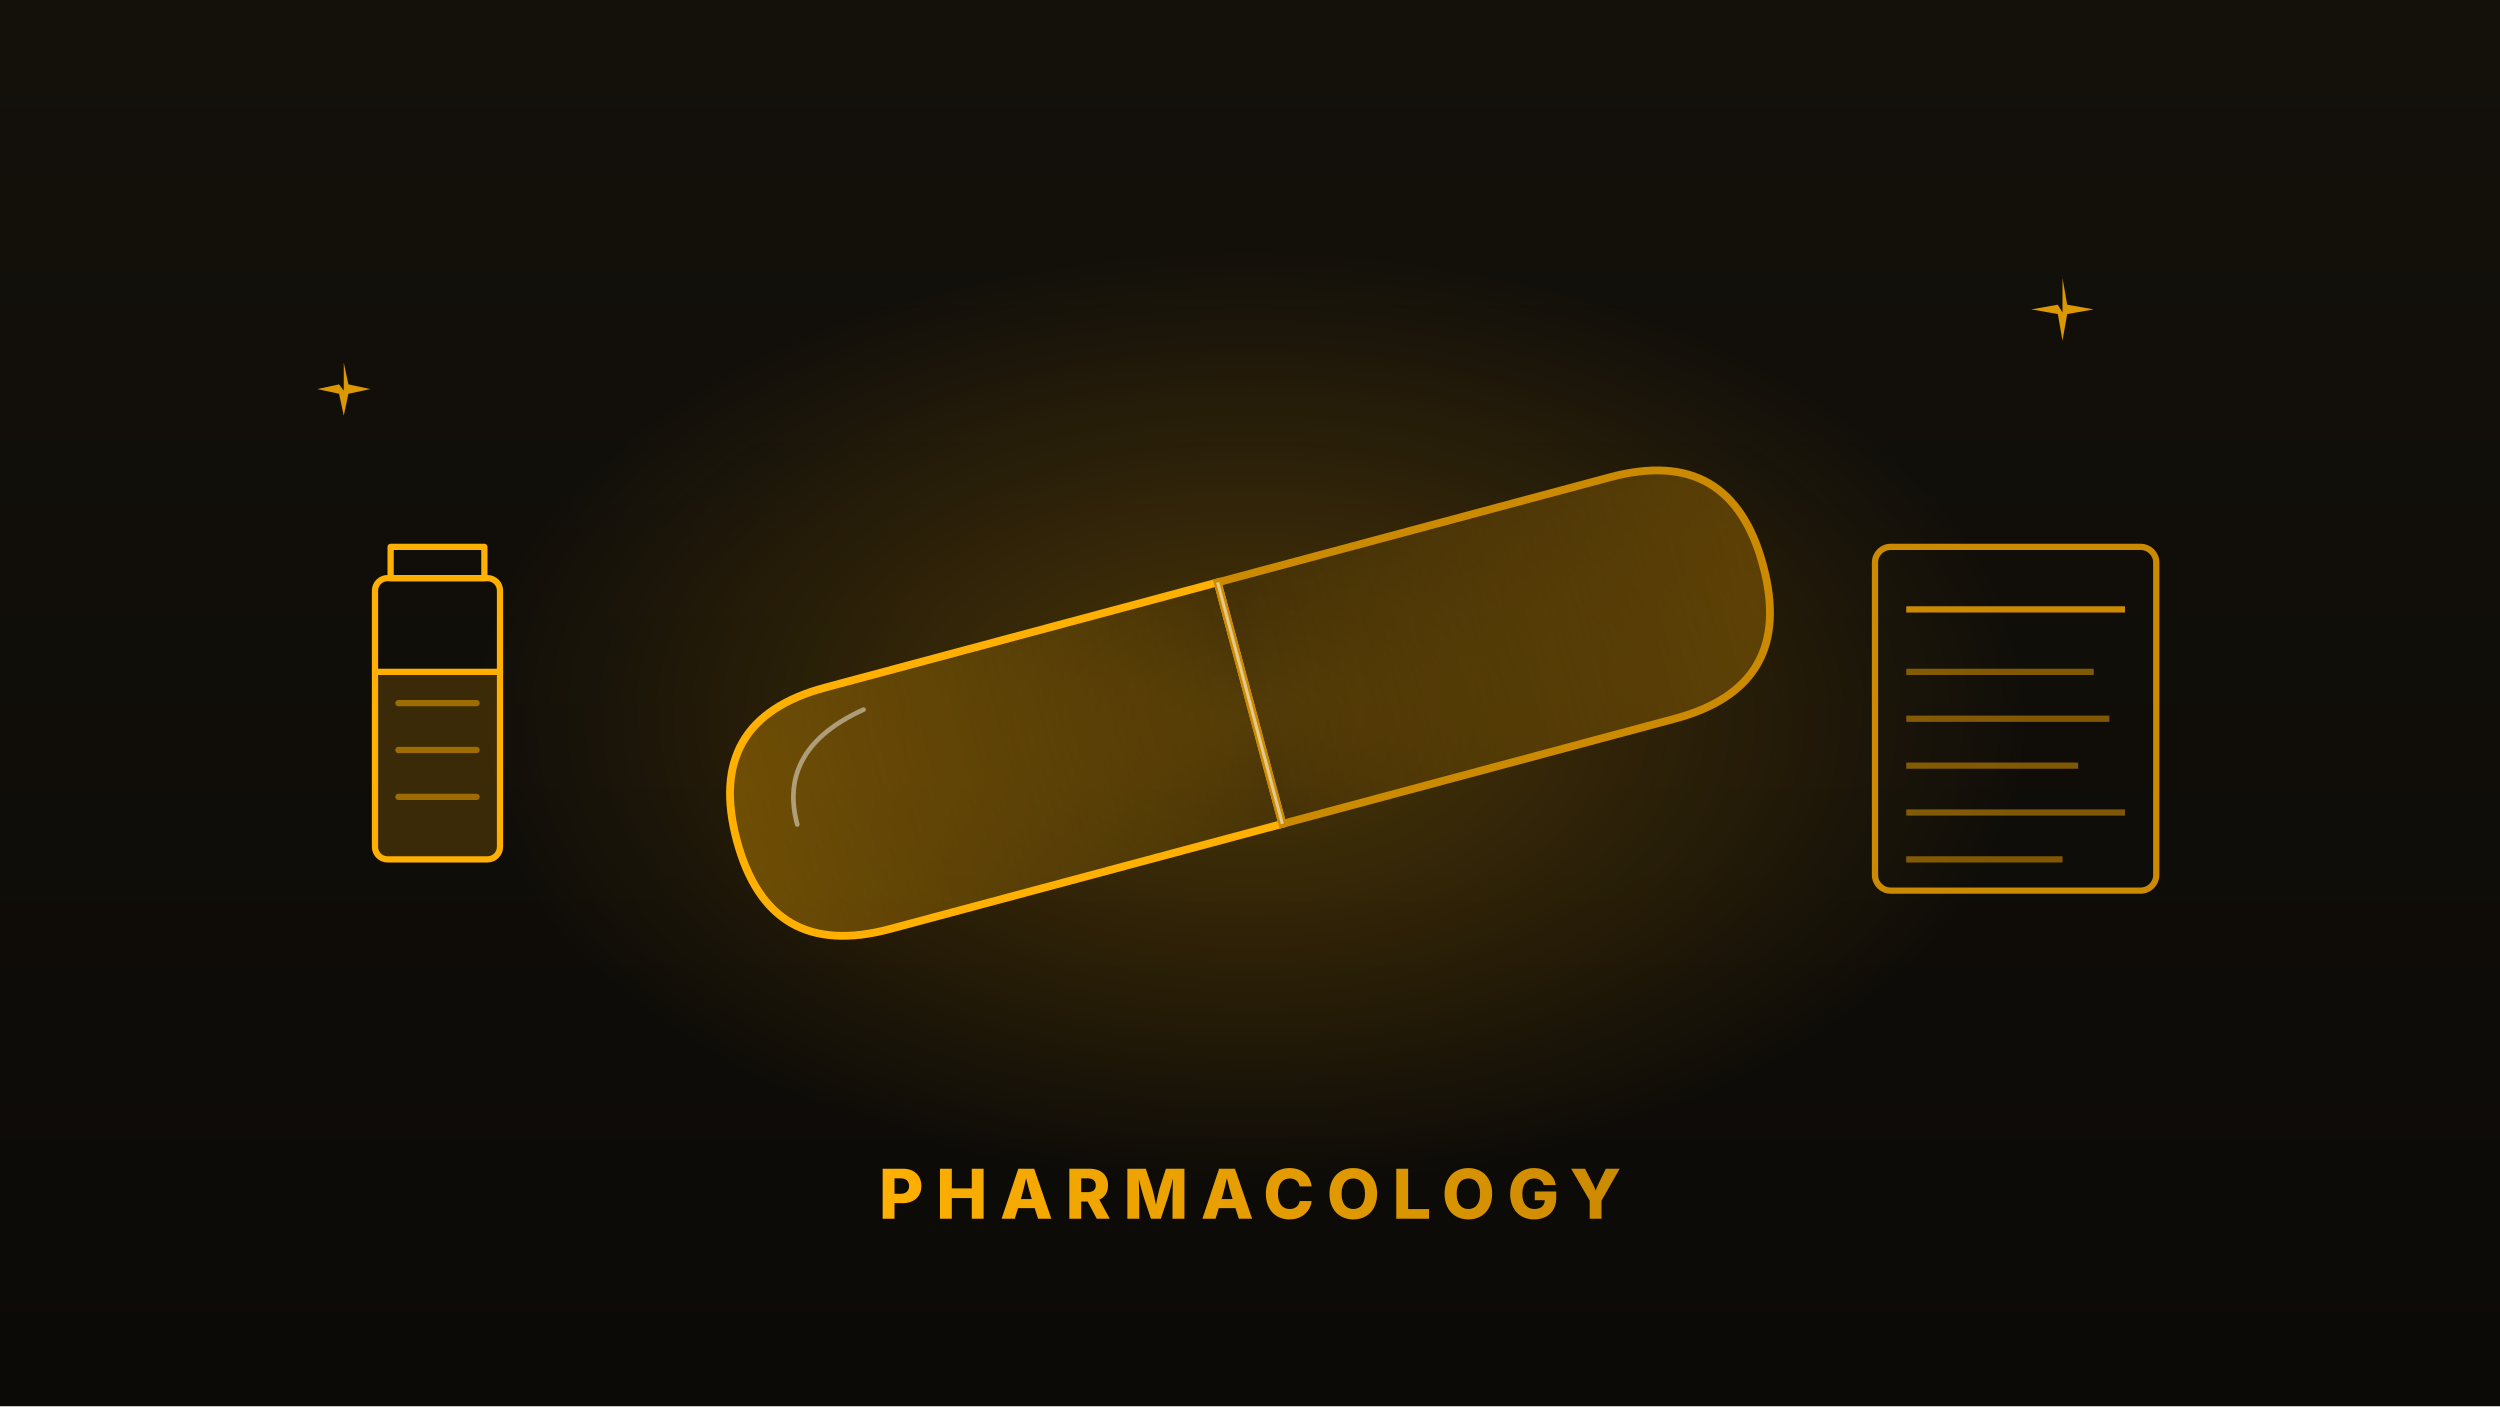
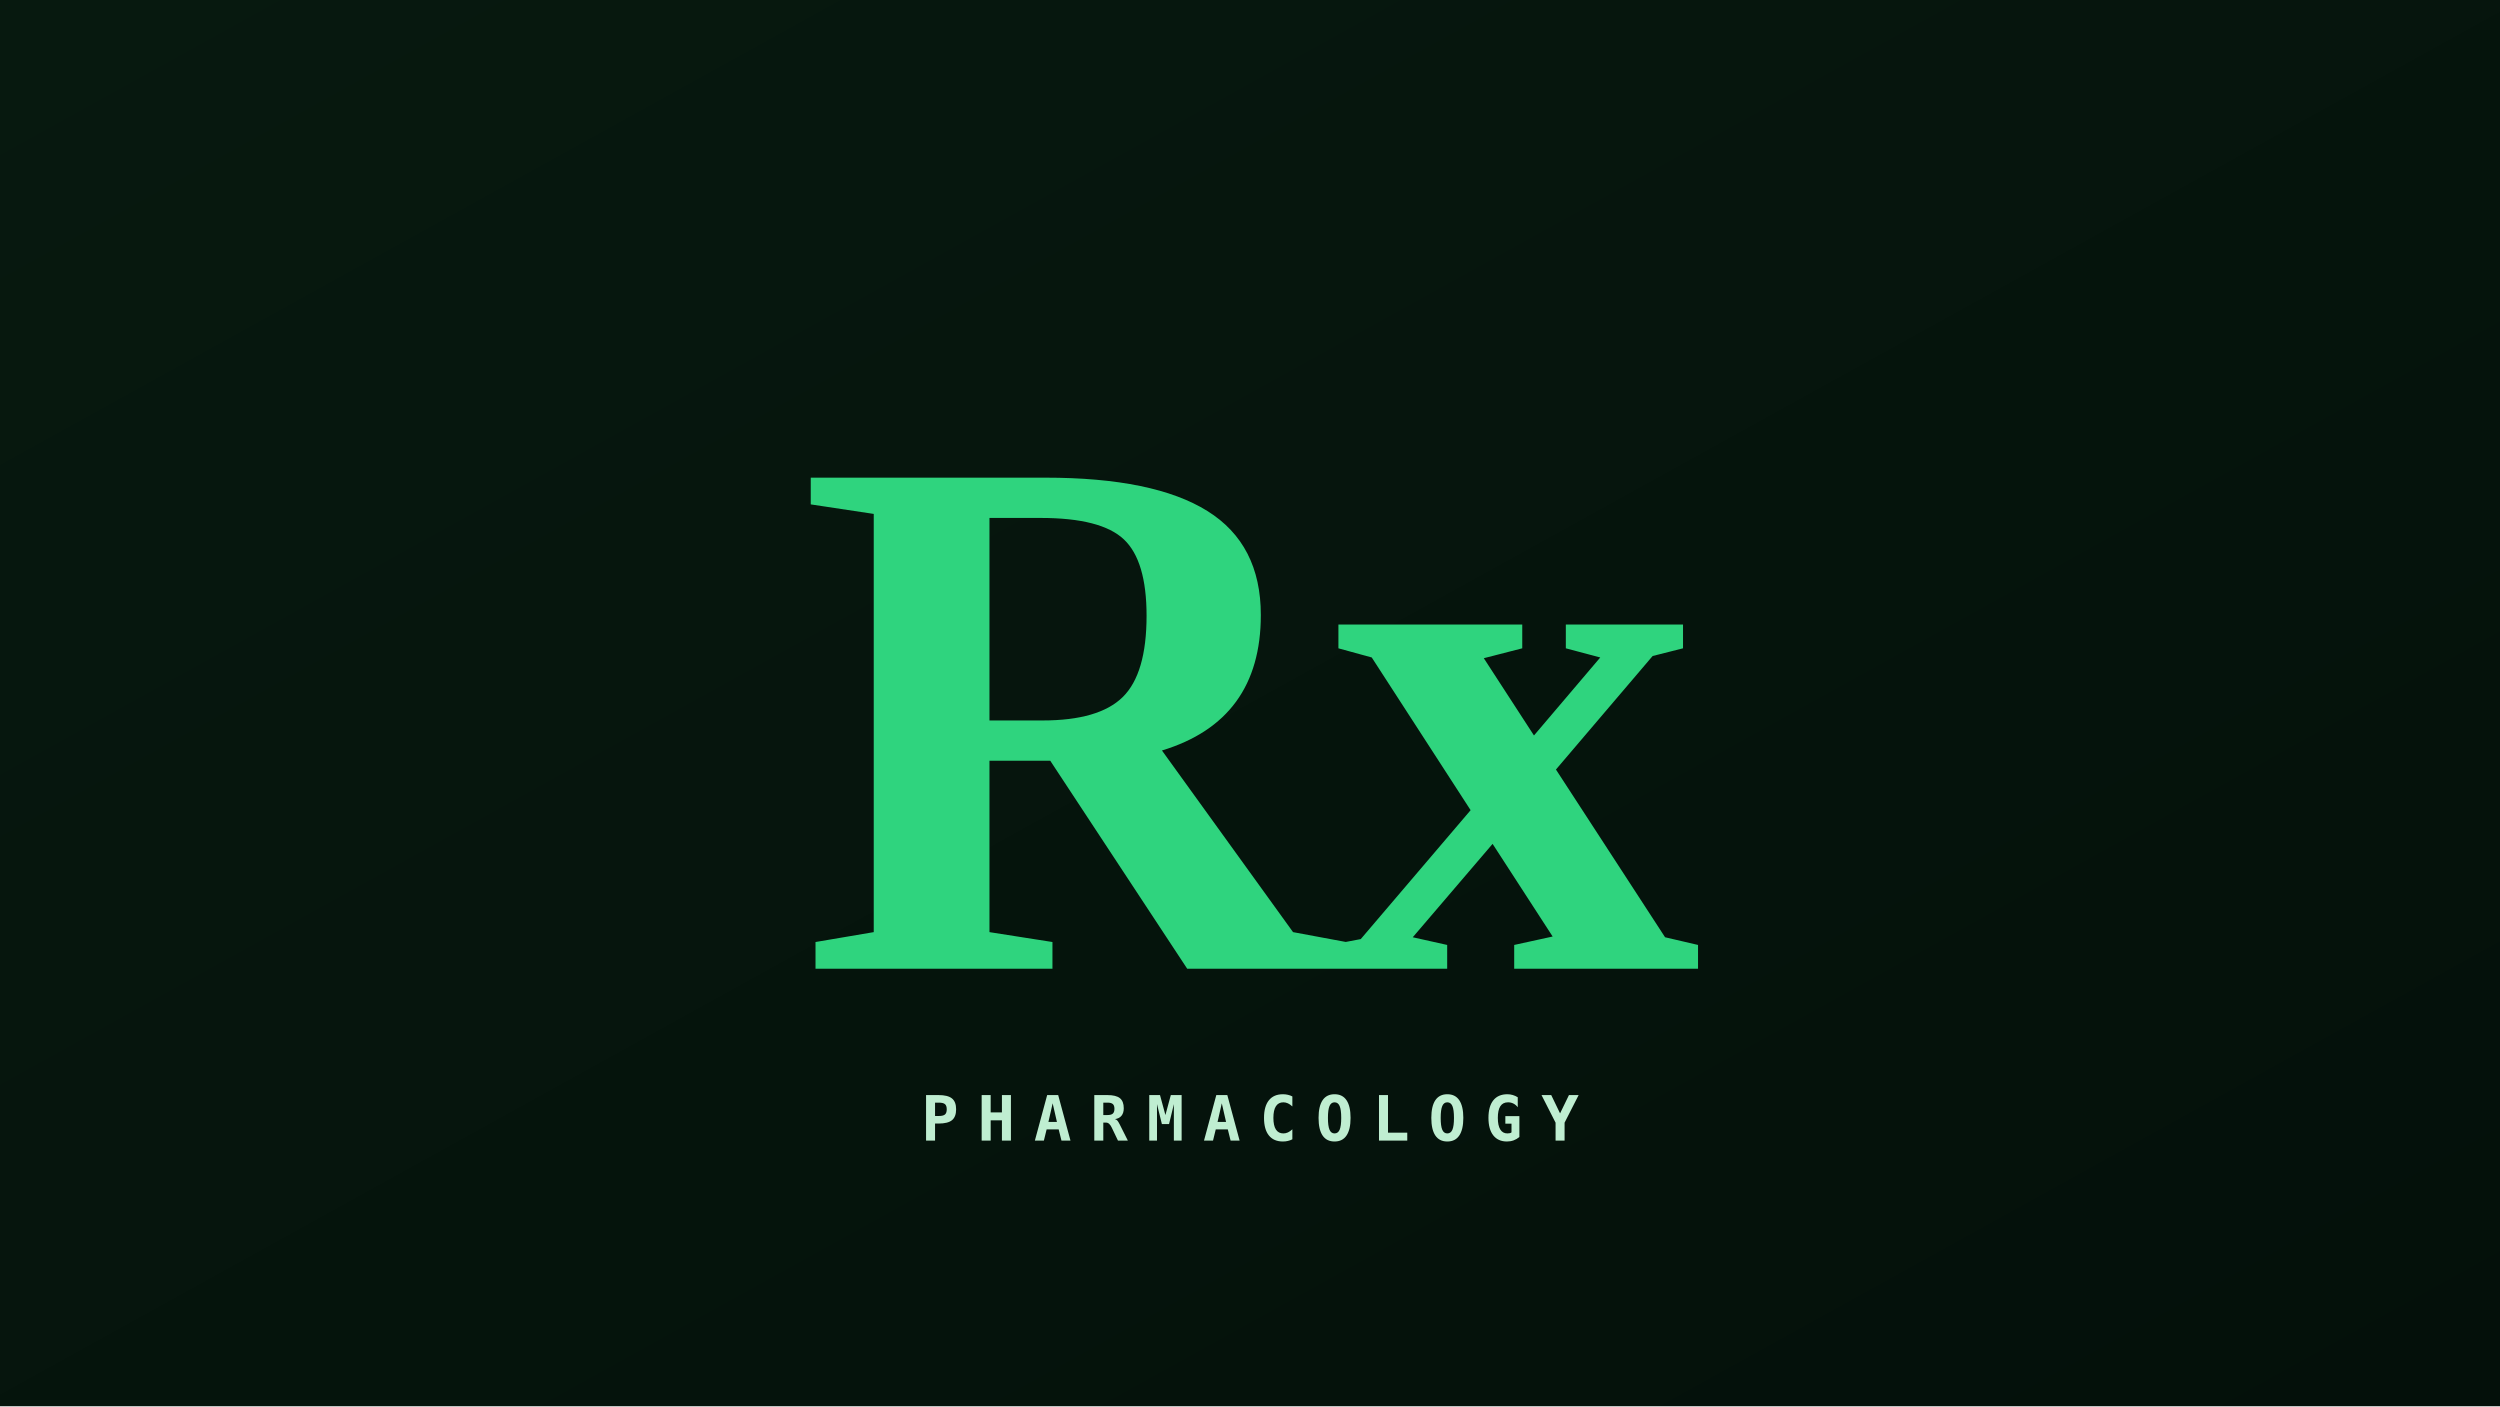
<svg xmlns="http://www.w3.org/2000/svg" viewBox="0 0 1600 900" role="img" aria-label="EMS pharmacology study guide">
  <defs>
-     <linearGradient id="bg" x1="0" y1="0" x2="0" y2="1">
-       <stop offset="0" stop-color="#14110b" />
-       <stop offset="1" stop-color="#0c0a07" />
+     <linearGradient id="bgrx" x1="0" y1="0" x2="1" y2="1">
+       <stop offset="0" stop-color="#07190f" />
+       <stop offset="1" stop-color="#04100a" />
    </linearGradient>
-     <linearGradient id="capCyan" x1="0" y1="0" x2="1" y2="0">
-       <stop offset="0" stop-color="#ffb000" stop-opacity="0.35" />
-       <stop offset="1" stop-color="#ffb000" stop-opacity="0.05" />
-     </linearGradient>
-     <linearGradient id="capViolet" x1="0" y1="0" x2="1" y2="0">
-       <stop offset="0" stop-color="#cc8a00" stop-opacity="0.05" />
-       <stop offset="1" stop-color="#cc8a00" stop-opacity="0.35" />
-     </linearGradient>
-     <linearGradient id="stroke" x1="0" y1="0" x2="1" y2="0">
-       <stop offset="0" stop-color="#ffb000" />
-       <stop offset="1" stop-color="#cc8a00" />
-     </linearGradient>
-     <radialGradient id="glow" cx="0.5" cy="0.5" r="0.5">
-       <stop offset="0" stop-color="#ffb000" stop-opacity="0.25" />
-       <stop offset="1" stop-color="#ffb000" stop-opacity="0" />
-     </radialGradient>
  </defs>
-   <rect width="1600" height="900" fill="url(#bg)" />
-   <ellipse cx="800" cy="460" rx="500" ry="300" fill="url(#glow)" />
-   <g transform="translate(800 450) rotate(-15)">
-     <path d="M -260 -80 Q -340 -80 -340 0 Q -340 80 -260 80 L 0 80 L 0 -80 Z" fill="url(#capCyan)" stroke="#ffb000" stroke-width="5" />
-     <path d="M 260 -80 Q 340 -80 340 0 Q 340 80 260 80 L 0 80 L 0 -80 Z" fill="url(#capViolet)" stroke="#cc8a00" stroke-width="5" />
-     <line x1="0" y1="-80" x2="0" y2="80" stroke="#f4f1ea" stroke-width="2" opacity="0.6" />
-     <path d="M -240 -60 Q -300 -50 -300 0" stroke="#f4f1ea" stroke-width="3" fill="none" opacity="0.5" stroke-linecap="round" />
-   </g>
-   <g transform="translate(280 460)" stroke="#ffb000" stroke-width="4" fill="none" stroke-linejoin="round" stroke-linecap="round">
-     <rect x="-30" y="-110" width="60" height="20" />
-     <rect x="-40" y="-90" width="80" height="180" rx="8" />
-     <line x1="-40" y1="-30" x2="40" y2="-30" />
-     <rect x="-40" y="-30" width="80" height="120" rx="8" fill="#ffb000" fill-opacity="0.18" stroke="none" />
-     <line x1="-25" y1="-10" x2="25" y2="-10" opacity="0.5" />
-     <line x1="-25" y1="20" x2="25" y2="20" opacity="0.5" />
-     <line x1="-25" y1="50" x2="25" y2="50" opacity="0.5" />
-   </g>
-   <g transform="translate(1290 460)" stroke="#cc8a00" stroke-width="4" fill="none" stroke-linejoin="round">
-     <rect x="-90" y="-110" width="180" height="220" rx="10" />
-     <line x1="-70" y1="-70" x2="70" y2="-70" />
-     <line x1="-70" y1="-30" x2="50" y2="-30" opacity="0.6" />
-     <line x1="-70" y1="0" x2="60" y2="0" opacity="0.6" />
-     <line x1="-70" y1="30" x2="40" y2="30" opacity="0.6" />
-     <line x1="-70" y1="60" x2="70" y2="60" opacity="0.6" />
-     <line x1="-70" y1="90" x2="30" y2="90" opacity="0.6" />
-   </g>
-   <text x="800" y="780" text-anchor="middle" font-family="Inter, sans-serif" font-weight="800" font-size="44" letter-spacing="8" fill="url(#stroke)">PHARMACOLOGY</text>
-   <g fill="#ffb000" opacity="0.85">
-     <path d="M 1320 200 l 0 -22 l 3 17 l 17 3 l -17 3 l -3 17 l -3 -17 l -17 -3 l 17 -3 z" />
-     <path d="M 220 250 l 0 -18 l 3 14 l 14 3 l -14 3 l -3 14 l -3 -14 l -14 -3 l 14 -3 z" />
-   </g>
+   <rect width="1600" height="900" fill="url(#bgrx)" />
+   <text x="800" y="620" text-anchor="middle" font-family="Georgia,'Times New Roman',serif" font-weight="700" font-size="480" fill="#2fd47e" letter-spacing="-8">Rx</text>
+   <text x="800" y="730" text-anchor="middle" font-family="ui-monospace,SFMono-Regular,Menlo,monospace" font-weight="600" font-size="40" fill="#bfeed1" letter-spacing="12">PHARMACOLOGY</text>
</svg>
